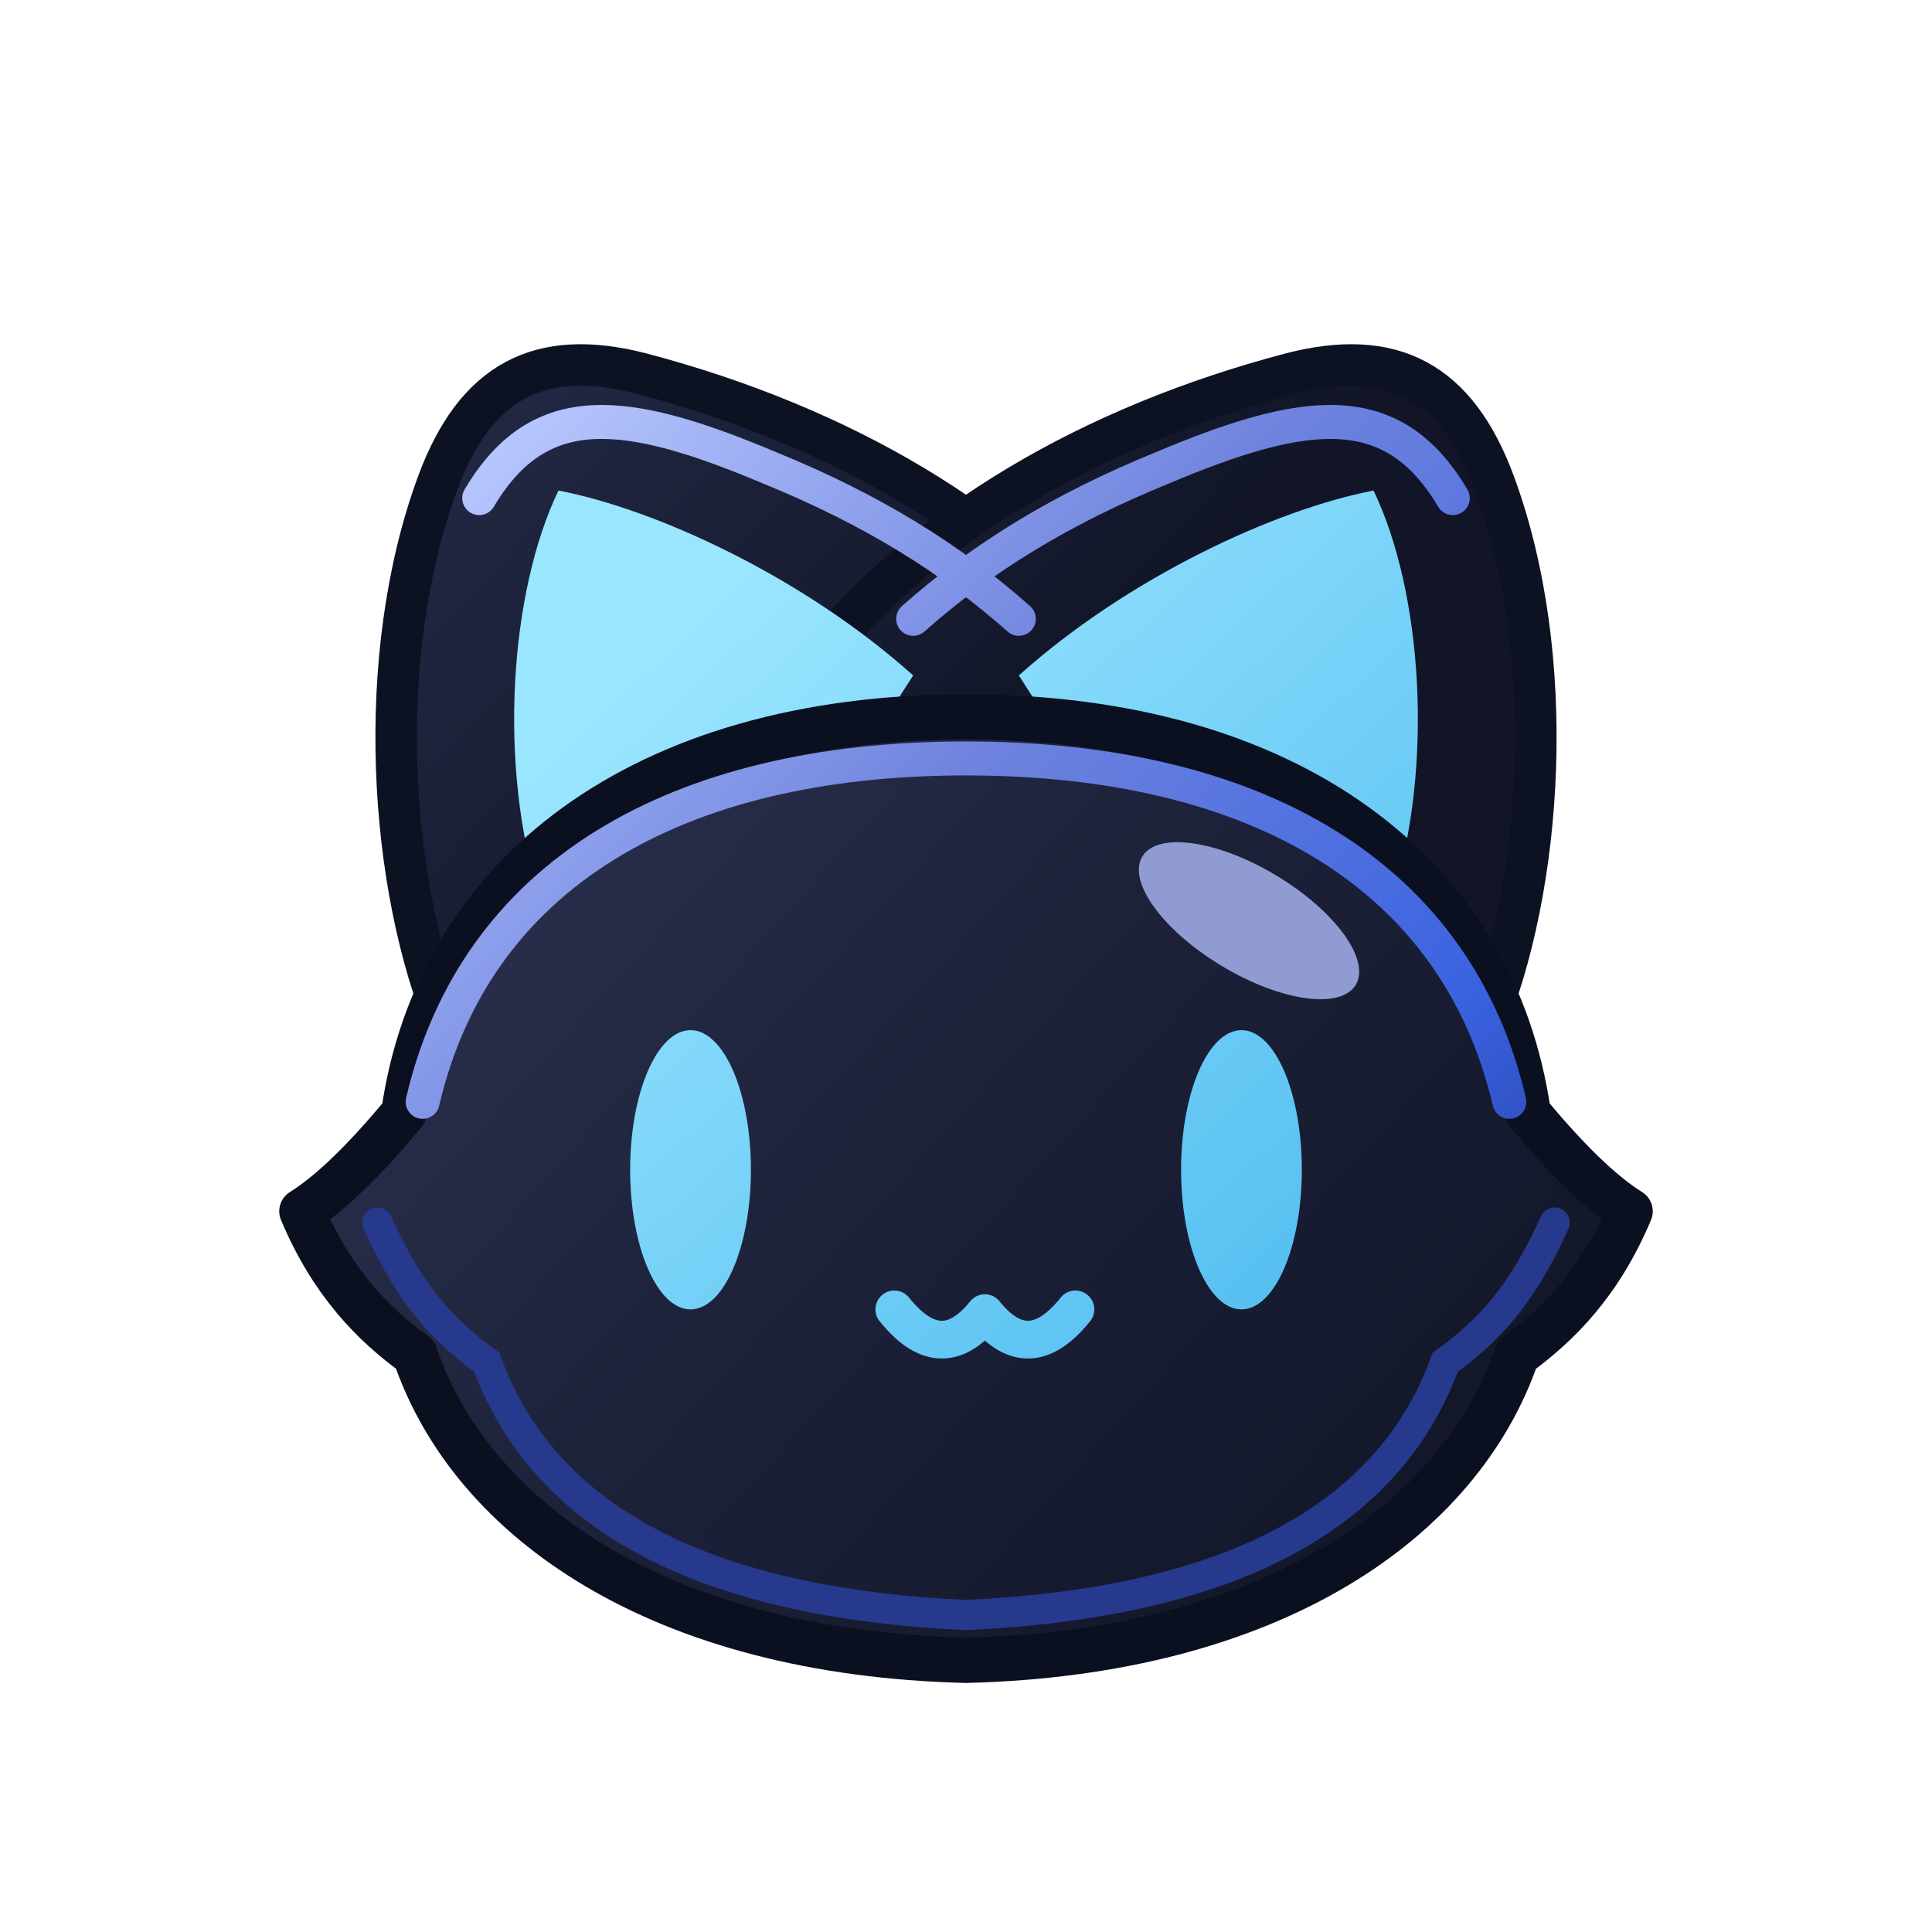
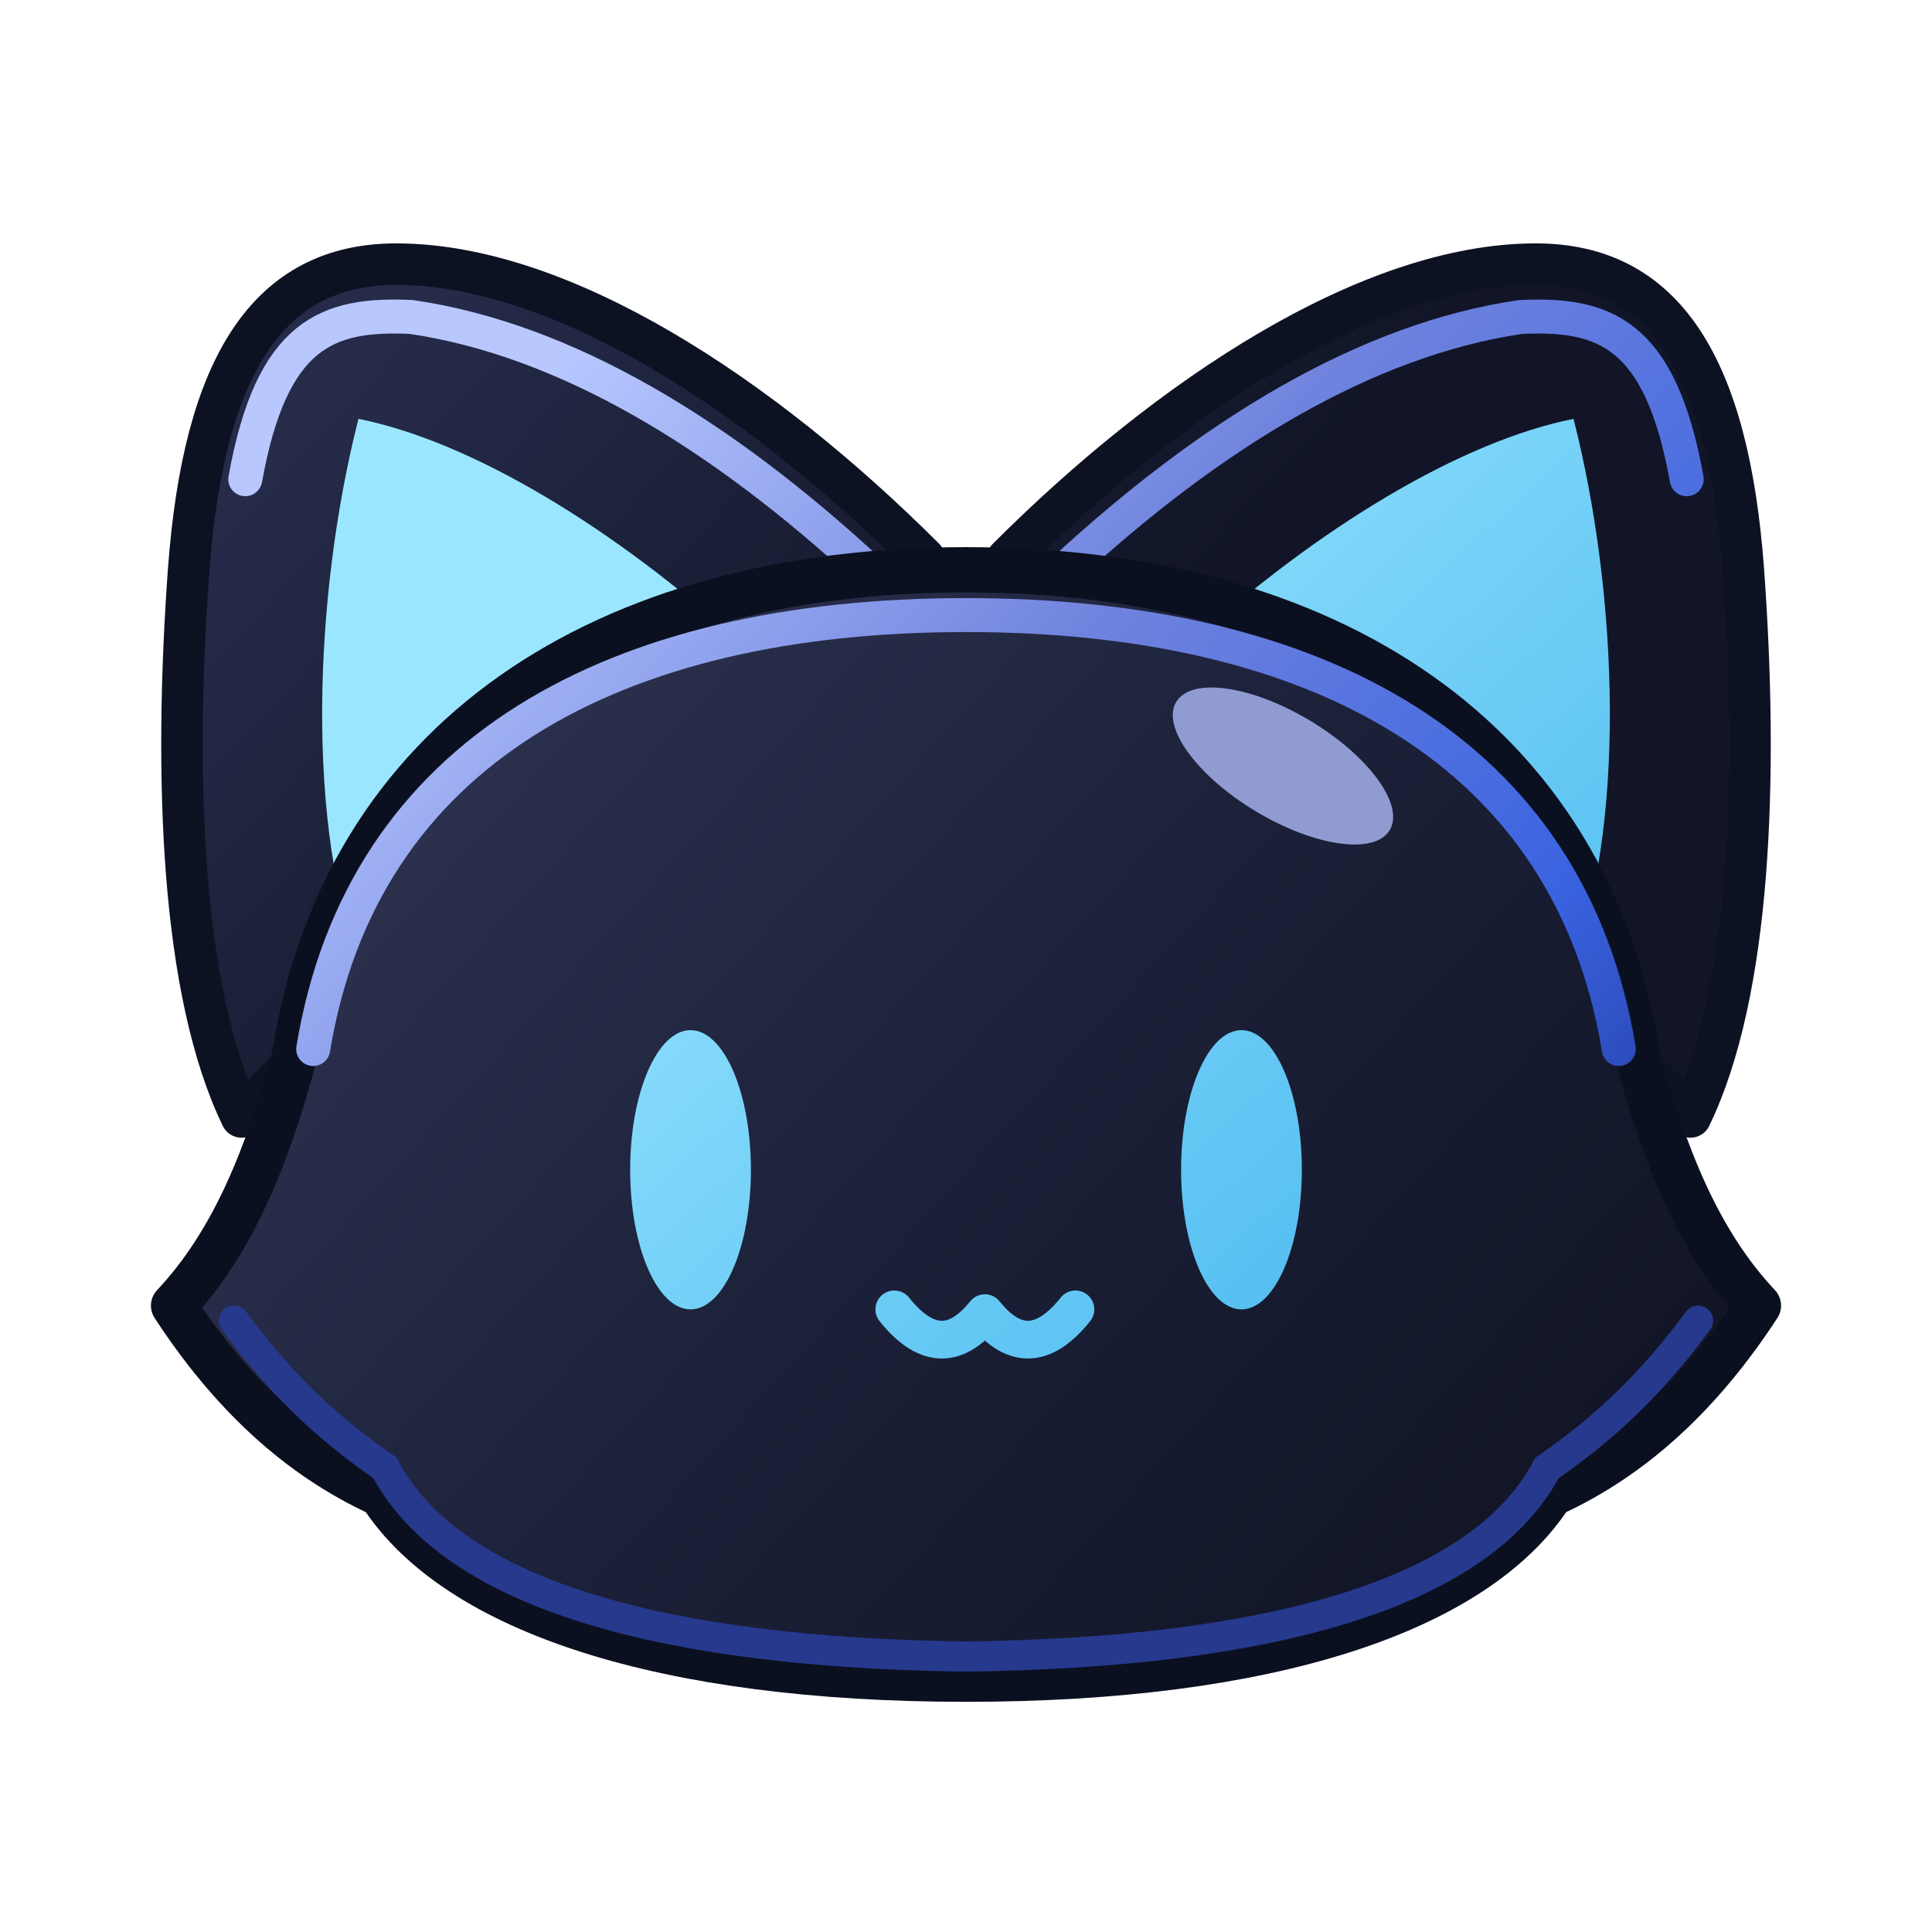
<svg xmlns="http://www.w3.org/2000/svg" viewBox="0 0 512 512" role="img" aria-labelledby="title desc">
  <defs>
    <linearGradient id="ear" x1="92" y1="100" x2="240" y2="238" gradientUnits="userSpaceOnUse">
      <stop stop-color="#252b49" />
      <stop offset="1" stop-color="#111527" />
    </linearGradient>
    <linearGradient id="face" x1="126" y1="192" x2="384" y2="426" gradientUnits="userSpaceOnUse">
      <stop stop-color="#2b314e" />
      <stop offset="0.52" stop-color="#1b2038" />
      <stop offset="1" stop-color="#111526" />
    </linearGradient>
    <linearGradient id="edge" x1="116" y1="128" x2="412" y2="404" gradientUnits="userSpaceOnUse">
      <stop stop-color="#b8c8ff" />
      <stop offset="0.38" stop-color="#6f83de" />
      <stop offset="0.72" stop-color="#3a63e0" />
      <stop offset="1" stop-color="#192a86" />
    </linearGradient>
    <linearGradient id="cyan" x1="170" y1="174" x2="336" y2="352" gradientUnits="userSpaceOnUse">
      <stop stop-color="#9be6ff" />
      <stop offset="1" stop-color="#55bff1" />
    </linearGradient>
  </defs>
-   <path d="M119 273C103 235 99 174 116 128C126 101 143 92 170 99C223 113 267 139 295 174L263 232C224 221 177 232 119 273Z" fill="url(#ear)" stroke="#0d1223" stroke-width="11" stroke-linejoin="round" />
-   <path d="M393 273C409 235 413 174 396 128C386 101 369 92 342 99C289 113 245 139 217 174L249 232C288 221 335 232 393 273Z" fill="url(#ear)" stroke="#0d1223" stroke-width="11" stroke-linejoin="round" />
-   <path d="M143 238C132 203 135 157 148 130C174 135 213 153 242 179L224 207C194 207 168 217 143 238Z" fill="url(#cyan)" />
-   <path d="M369 238C380 203 377 157 364 130C338 135 299 153 270 179L288 207C318 207 344 217 369 238Z" fill="url(#cyan)" />
-   <path d="M127 132C143 105 166 108 204 124C231 135 252 148 270 164" fill="none" stroke="url(#edge)" stroke-width="9" stroke-linecap="round" />
-   <path d="M385 132C369 105 346 108 308 124C281 135 260 148 242 164" fill="none" stroke="url(#edge)" stroke-width="9" stroke-linecap="round" />
-   <path d="M107 295C116 232 170 190 256 190C342 190 396 232 405 295C415 307 424 316 432 321C424 340 413 351 402 359C387 403 337 438 256 440C175 438 125 403 110 359C99 351 88 340 80 321C88 316 97 307 107 295Z" fill="url(#face)" stroke="#0b1020" stroke-width="12" stroke-linejoin="round" />
-   <path d="M112 292C126 232 179 201 256 201C333 201 386 232 400 292" fill="none" stroke="url(#edge)" stroke-width="9" stroke-linecap="round" />
-   <path d="M100 324C109 344 118 353 129 361C145 405 191 425 256 428C321 425 367 405 383 361C394 353 403 344 412 324" fill="none" stroke="#26398d" stroke-width="8" stroke-linecap="round" />
-   <ellipse cx="331" cy="244" rx="33" ry="14" transform="rotate(31 331 244)" fill="#909bd1" />
+   <path d="M64 296C48 263 46 206 50 151C54 97 71 70 105 70C149 70 202 105 245 148L219 207C164 215 109 247 64 296Z" fill="url(#ear)" stroke="#0d1223" stroke-width="11" stroke-linejoin="round" />
+   <path d="M448 296C464 263 466 206 462 151C458 97 441 70 407 70C363 70 310 105 267 148L293 207C348 215 403 247 448 296Z" fill="url(#ear)" stroke="#0d1223" stroke-width="11" stroke-linejoin="round" />
+   <path d="M96 257C81 220 83 158 95 111C125 117 163 140 197 171C158 189 123 219 96 257Z" fill="url(#cyan)" />
+   <path d="M416 257C431 220 429 158 417 111C387 117 349 140 315 171C354 189 389 219 416 257Z" fill="url(#cyan)" />
+   <path d="M65 127C72 88 87 83 109 84C150 90 191 115 230 151" fill="none" stroke="url(#edge)" stroke-width="9" stroke-linecap="round" />
+   <path d="M447 127C440 88 425 83 403 84C362 90 321 115 282 151" fill="none" stroke="url(#edge)" stroke-width="9" stroke-linecap="round" />
+   <path d="M78 280C91 196 160 151 256 151C352 151 421 196 434 280C441 306 450 329 466 346C451 369 433 386 411 396C391 427 336 445 256 445C176 445 121 427 101 396C79 386 61 369 46 346C62 329 71 306 78 280Z" fill="url(#face)" stroke="#0b1020" stroke-width="12" stroke-linejoin="round" />
+   <path d="M83 278C96 199 163 163 256 163C349 163 416 199 429 278" fill="none" stroke="url(#edge)" stroke-width="9" stroke-linecap="round" />
+   <path d="M62 350C76 369 89 380 102 389C120 423 177 438 256 439C335 438 392 423 410 389C423 380 436 369 450 350" fill="none" stroke="#26398d" stroke-width="8" stroke-linecap="round" />
+   <ellipse cx="340" cy="203" rx="33" ry="14" transform="rotate(31 340 203)" fill="#909bd1" />
  <ellipse cx="183" cy="310" rx="16" ry="37" fill="url(#cyan)" />
  <ellipse cx="329" cy="310" rx="16" ry="37" fill="url(#cyan)" />
  <path d="M237 347C245 357 253 358 261 348C269 358 277 357 285 347" fill="none" stroke="url(#cyan)" stroke-width="10" stroke-linecap="round" stroke-linejoin="round" />
</svg>
